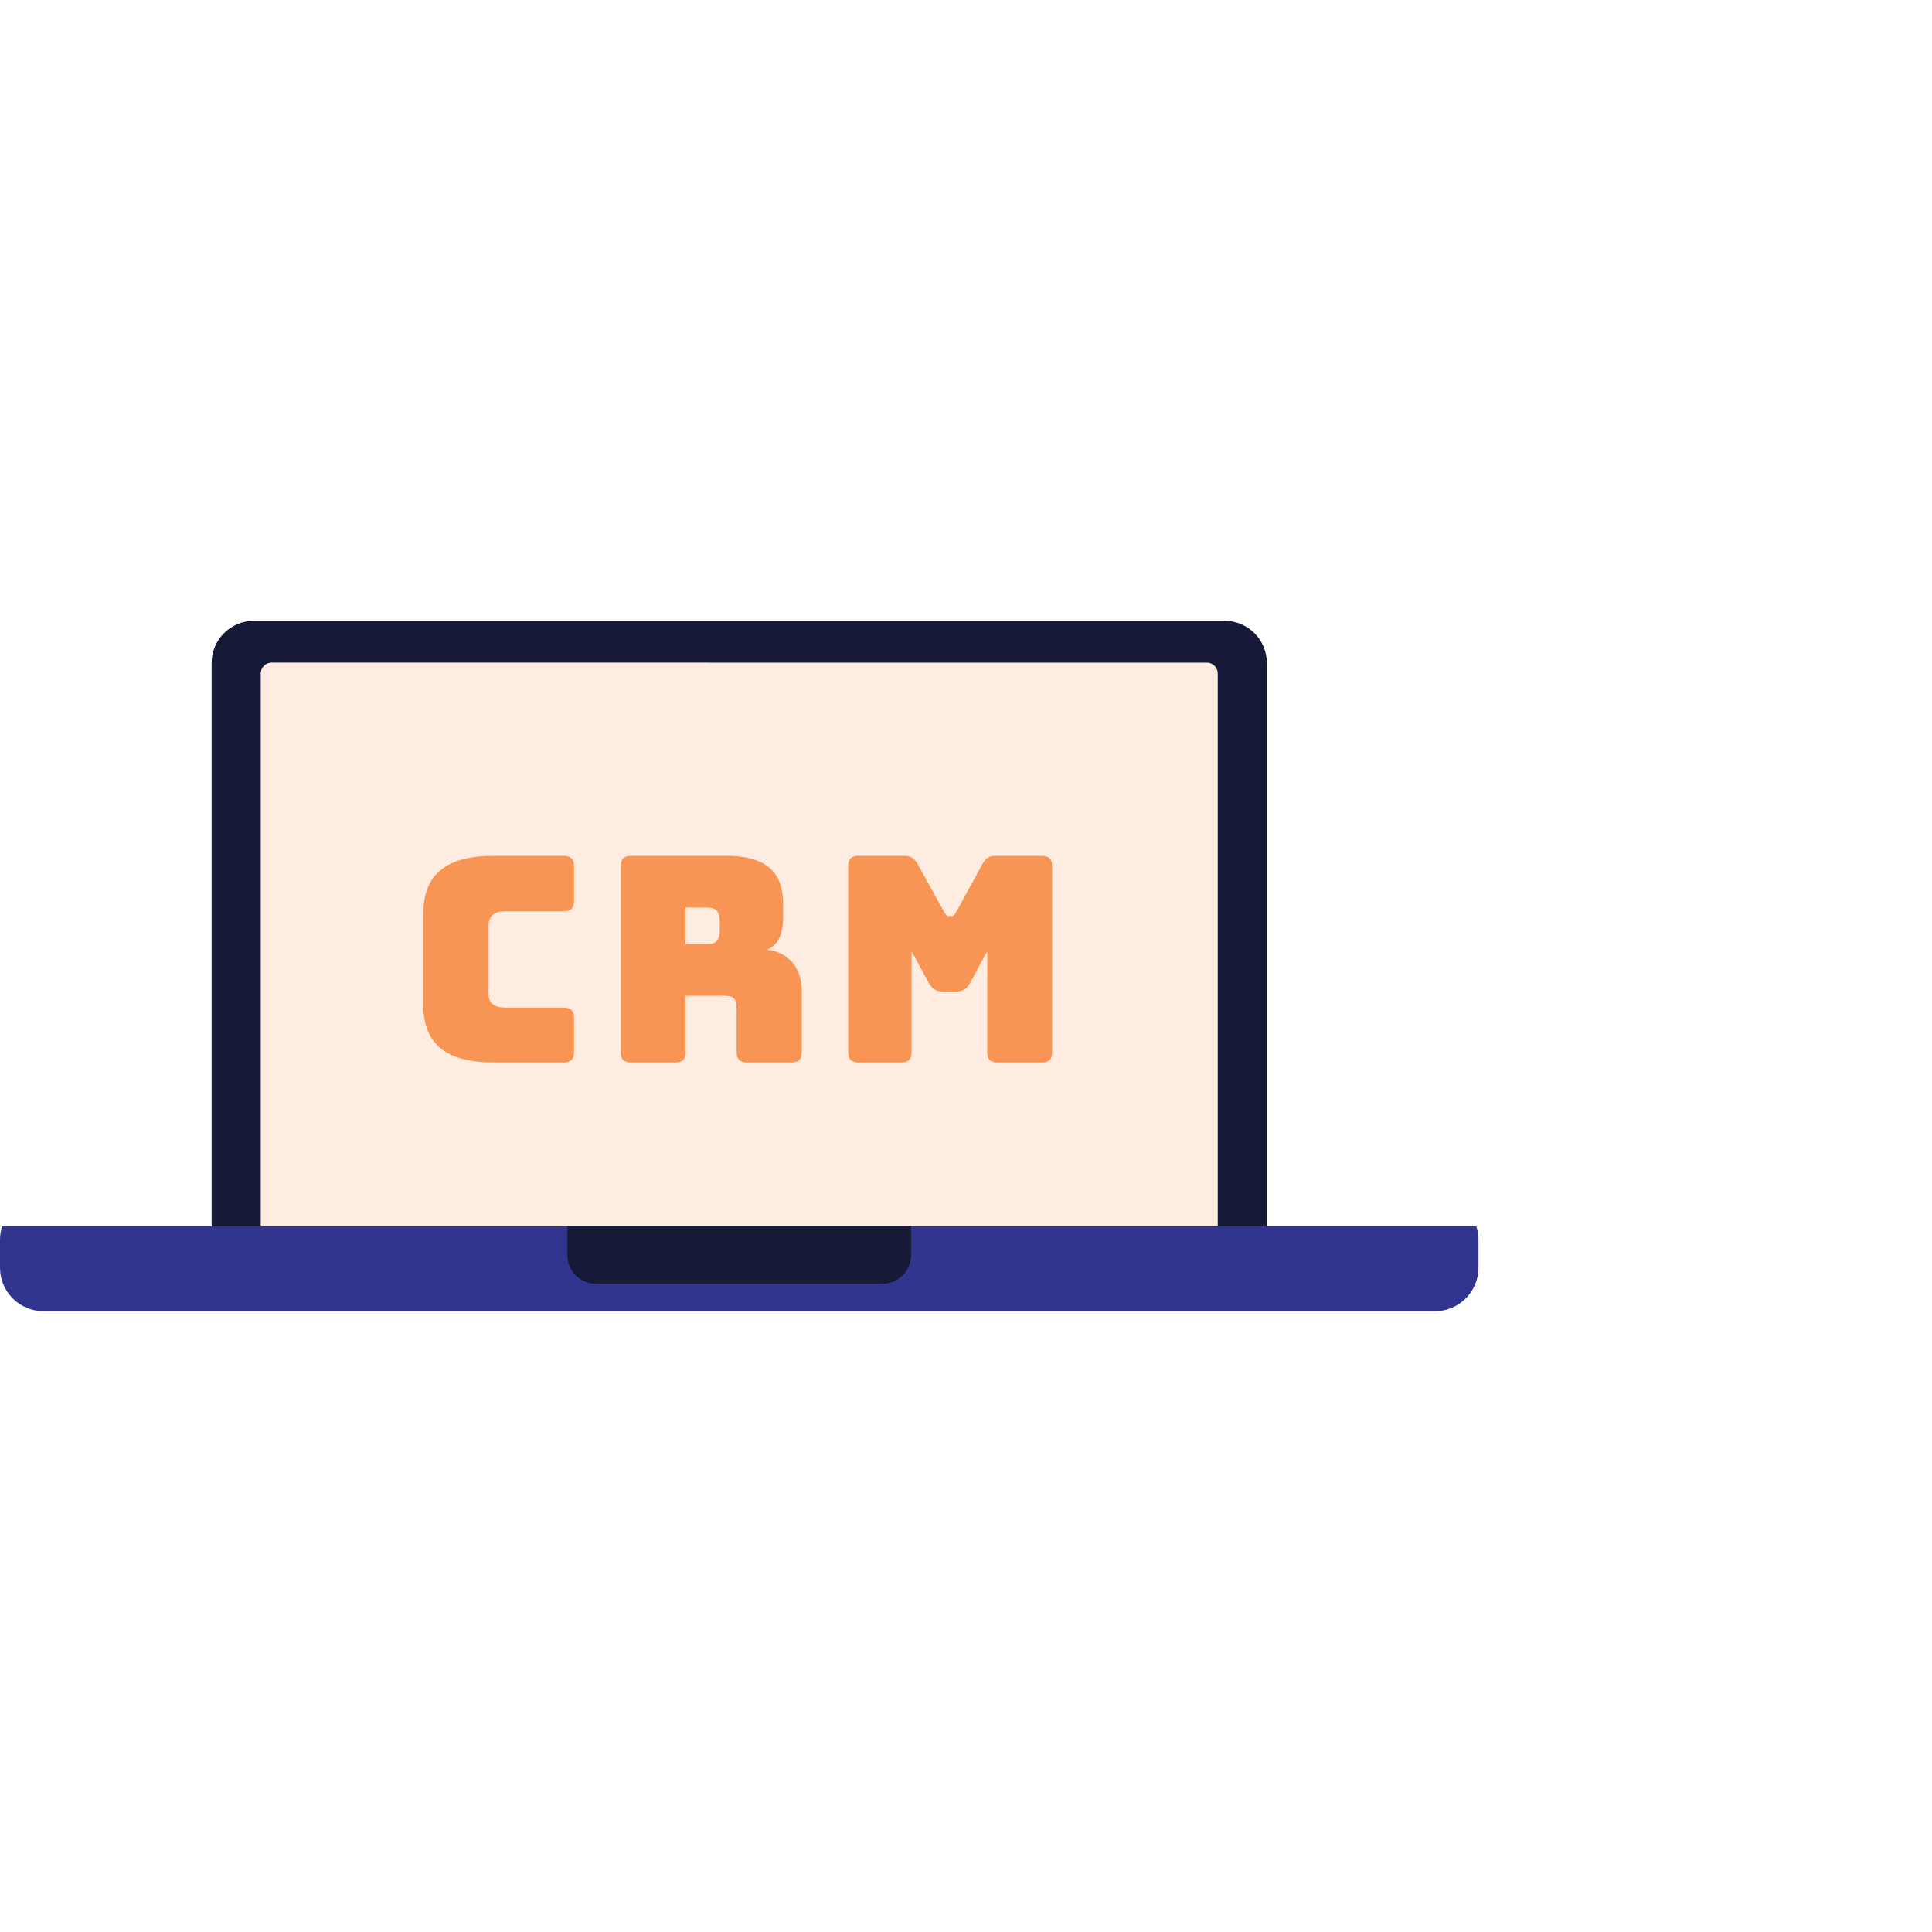
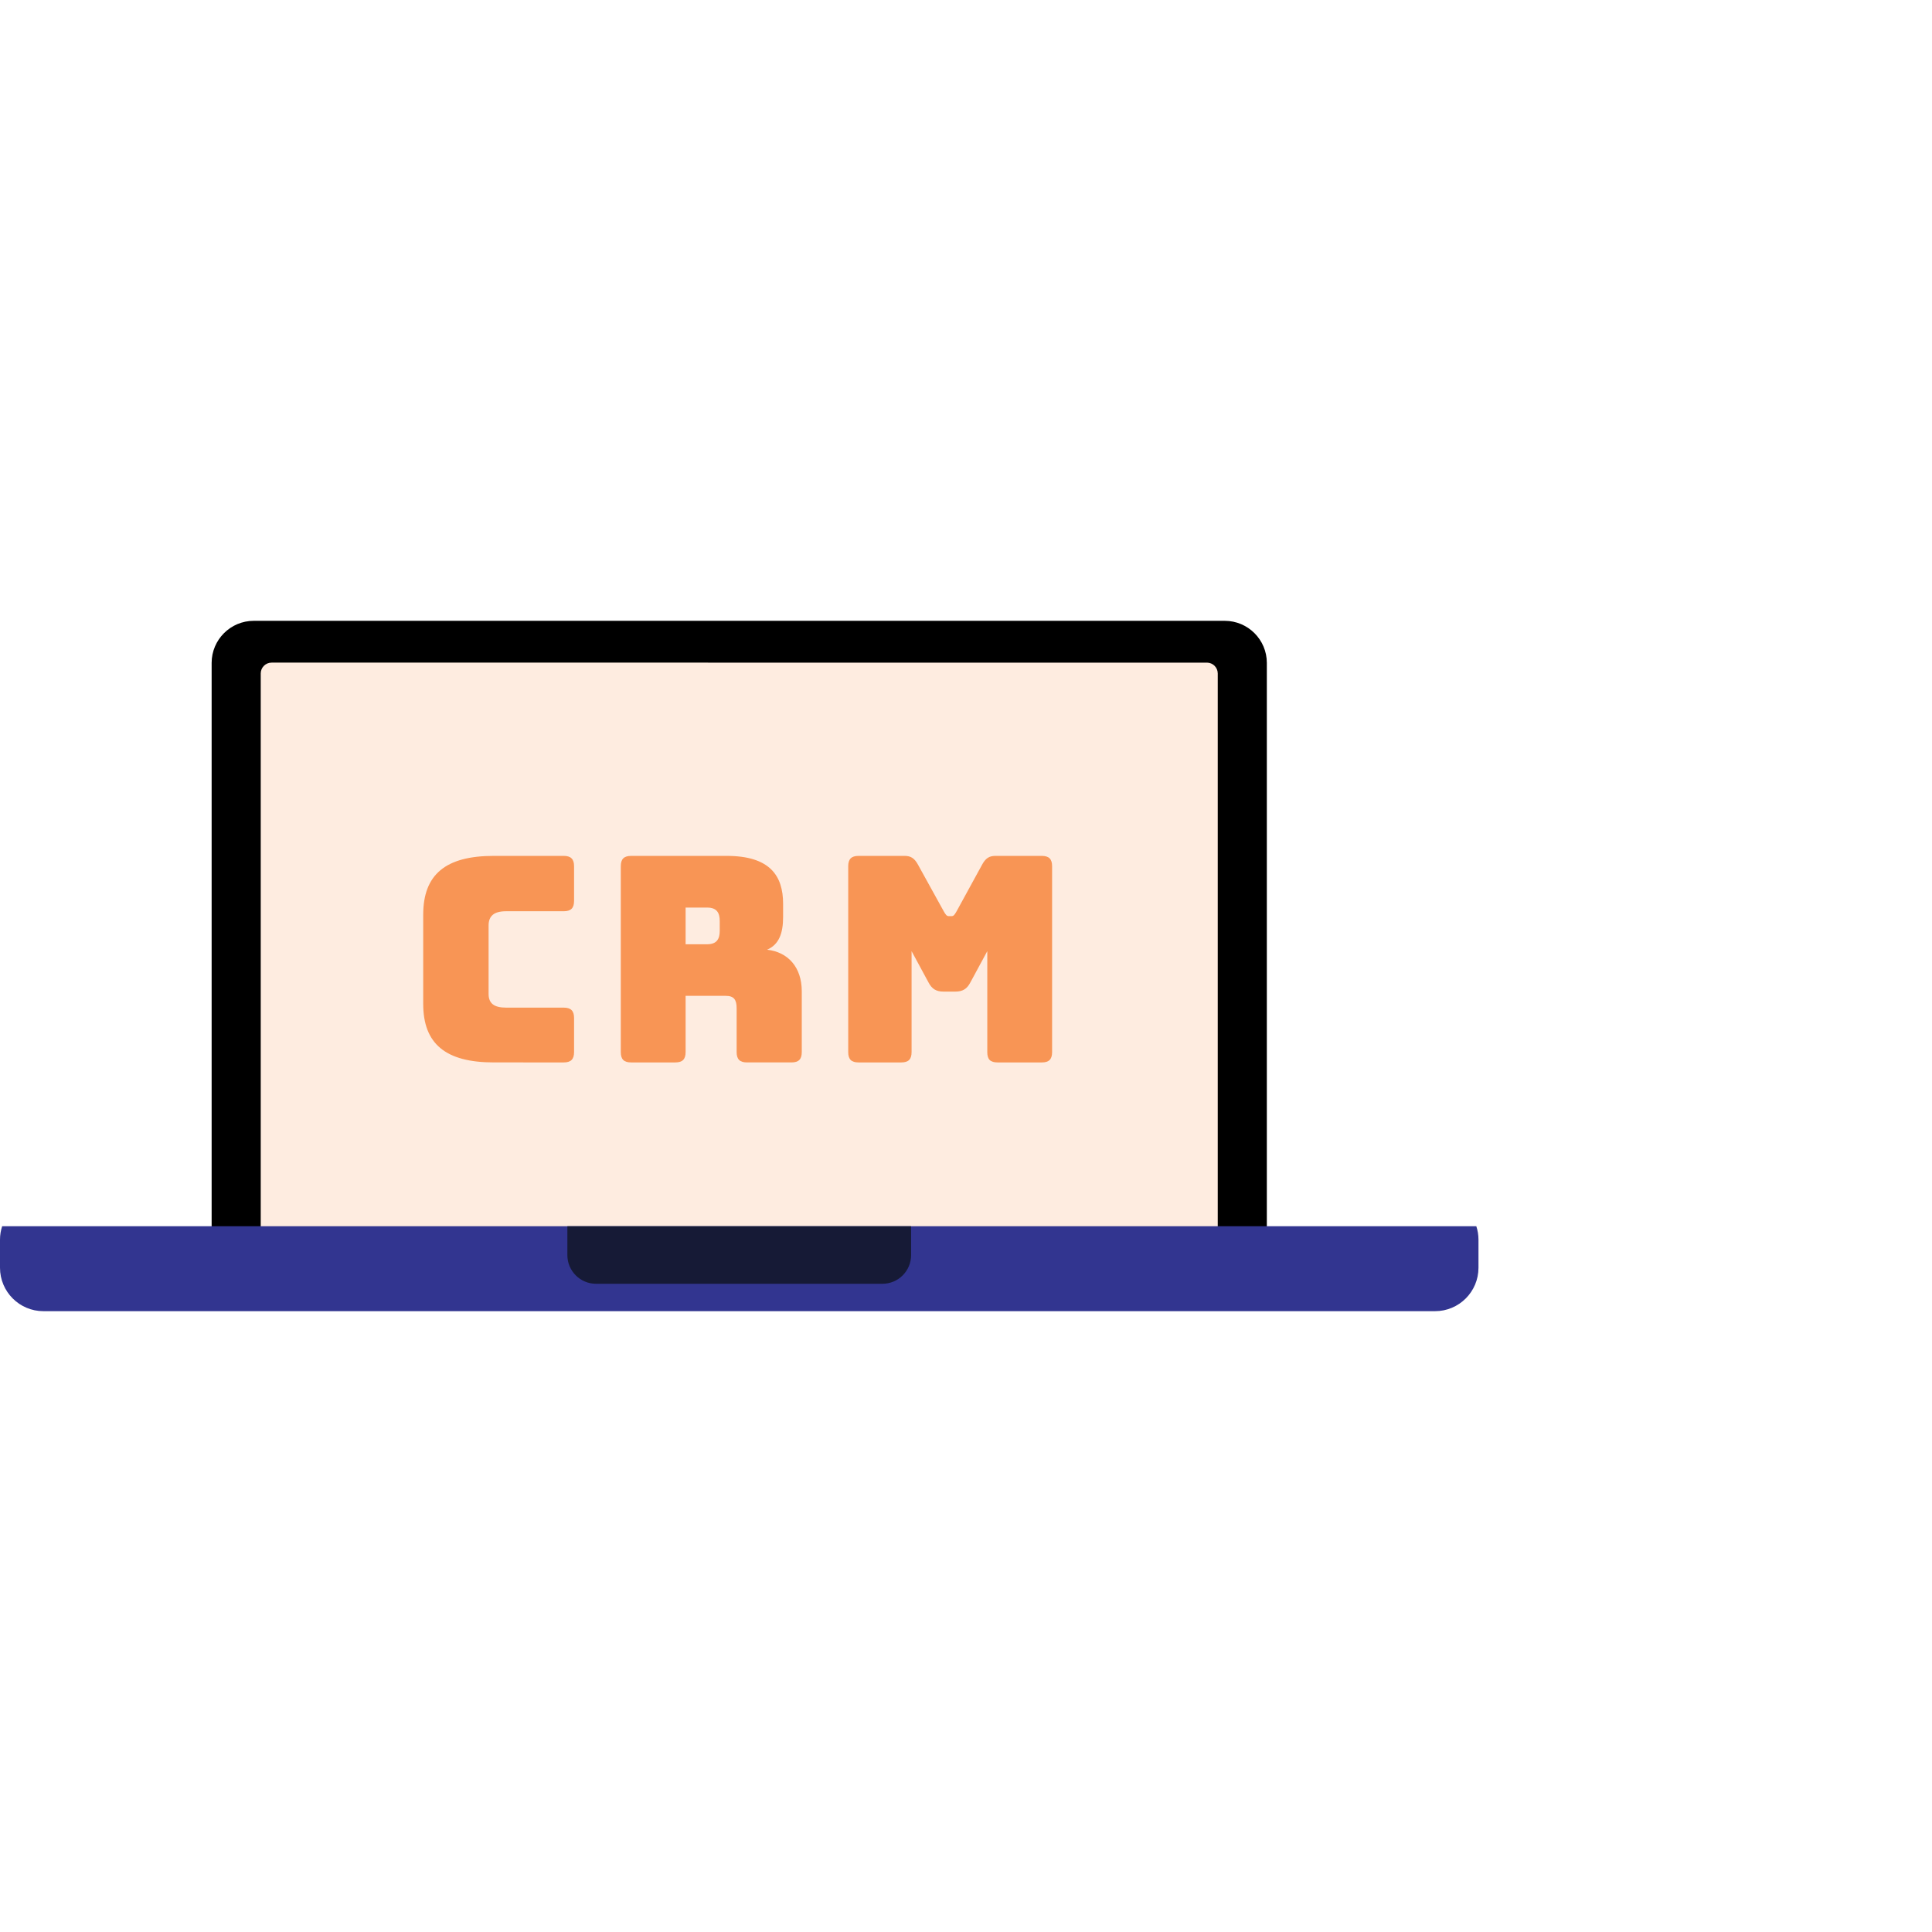
<svg xmlns="http://www.w3.org/2000/svg" width="100" height="100" viewBox="0 0 376.814 134.645" version="1.1" id="svg306">
  <defs id="defs26" />
  <path fill="none" stroke-width="2.893" stroke-linecap="round" stroke-linejoin="round" stroke="#5154ae" stroke-opacity="1" stroke-miterlimit="4" d="m 155.527,124.883 5.719,-0.883" id="path54" />
  <path fill="none" stroke-width="2.893" stroke-linecap="round" stroke-linejoin="round" stroke="#5154ae" stroke-opacity="1" stroke-miterlimit="4" d="m 151.676,122.23 -5.18,2.582" id="path74" />
  <path fill="none" stroke-width="2.893" stroke-linecap="round" stroke-linejoin="round" stroke="#5154ae" stroke-opacity="1" stroke-miterlimit="4" d="m 144.961,123.199 3.402,-4.68" id="path112" />
  <path fill="none" stroke-width="2.893" stroke-linecap="round" stroke-linejoin="round" stroke="#5154ae" stroke-opacity="1" stroke-miterlimit="4" d="m 145.191,108.844 -0.926,5.711" id="path154" />
  <path fill="none" stroke-width="2.893" stroke-linecap="round" stroke-linejoin="round" stroke="#5154ae" stroke-opacity="1" stroke-miterlimit="4" d="m 133.559,111.785 -2.879,-5.02" id="path170" />
  <path fill="none" stroke-width="2.893" stroke-linecap="round" stroke-linejoin="round" stroke="#5154ae" stroke-opacity="1" stroke-miterlimit="4" d="m 125.516,114.383 4.629,3.469" id="path242" />
  <path fill="none" stroke-width="2.893" stroke-linecap="butt" stroke-linejoin="miter" stroke="#5154ae" stroke-opacity="1" stroke-miterlimit="10" d="m 140.547,122.43 5.562,1.605" id="path258" />
  <path fill-rule="nonzero" fill="#feece0" fill-opacity="1" d="m 244.078,120.332 c 0,2.871 -2.332,5.203 -5.203,5.203 H 49.484 c -2.871,0 -5.203,-2.332 -5.203,-5.203 V 8.207 c 0,-2.871 2.332,-5.203 5.203,-5.203 H 238.875 c 2.871,0 5.203,2.332 5.203,5.203 V 120.332" id="path292" />
-   <path fill-rule="nonzero" fill="#161a36" fill-opacity="1" d="m 52.969,8.152 c -1.168,0 -2.117,0.949 -2.117,2.117 V 118.27 c 0,1.168 0.949,2.117 2.117,2.117 h 182.422 c 1.168,0 2.117,-0.949 2.117,-2.117 V 10.27 c 0,-1.168 -0.949,-2.117 -2.117,-2.117 z M 238.875,128.539 H 49.484 c -4.523,0 -8.207,-3.684 -8.207,-8.207 V 8.207 c 0,-4.523 3.684,-8.207 8.207,-8.207 H 238.875 c 4.523,0 8.207,3.684 8.207,8.207 V 120.332 c 0,4.523 -3.684,8.207 -8.207,8.207" id="path294" />
+   <path d="m 52.969,8.152 c -1.168,0 -2.117,0.949 -2.117,2.117 V 118.27 c 0,1.168 0.949,2.117 2.117,2.117 h 182.422 c 1.168,0 2.117,-0.949 2.117,-2.117 V 10.27 c 0,-1.168 -0.949,-2.117 -2.117,-2.117 z M 238.875,128.539 H 49.484 c -4.523,0 -8.207,-3.684 -8.207,-8.207 V 8.207 c 0,-4.523 3.684,-8.207 8.207,-8.207 H 238.875 c 4.523,0 8.207,3.684 8.207,8.207 V 120.332 c 0,4.523 -3.684,8.207 -8.207,8.207" id="path294" />
  <path fill-rule="nonzero" fill="#323590" fill-opacity="1" d="M 0.422,118.078 C 0.148,118.906 -1.9869157e-7,119.789 -1.9869157e-7,120.707 v 5.465 c 0,4.68 3.793,8.473 8.469,8.473 H 279.887 c 4.68,0 8.473,-3.793 8.473,-8.473 v -5.465 c 0,-0.918 -0.148,-1.801 -0.422,-2.629 H 0.422" id="path296" />
  <path fill-rule="nonzero" fill="#161a36" fill-opacity="1" d="m 110.66,118.078 v 5.633 c 0,3.086 2.5,5.59 5.586,5.59 h 55.867 c 3.086,0 5.586,-2.504 5.586,-5.59 v -5.633 h -67.039" id="path298" />
  <path fill-rule="nonzero" fill="#f89555" fill-opacity="1" d="m 109.949,86.129 c 1.391,0 2.016,-0.609 2.016,-2.016 v -6.656 c 0,-1.391 -0.625,-2.016 -2.016,-2.016 h -11.25 c -2.344,0 -3.406,-0.828 -3.406,-2.688 v -13.312 c 0,-1.891 1.062,-2.797 3.406,-2.797 h 11.25 c 1.391,0 2.016,-0.609 2.016,-2.016 v -6.766 c 0,-1.391 -0.625,-2.016 -2.016,-2.016 H 96.293 c -9.391,0 -13.75,3.641 -13.75,11.469 v 17.406 c 0,7.766 4.359,11.406 13.75,11.406 z m 0,0" id="path300" />
  <path fill-rule="nonzero" fill="#f89555" fill-opacity="1" d="m 133.719,55.926 h 4.203 c 1.953,0 2.453,1.109 2.453,2.625 v 1.906 c 0,1.5 -0.5,2.625 -2.453,2.625 h -4.203 z m -2.016,30.203 c 1.406,0 2.016,-0.609 2.016,-2.016 v -10.969 h 7.828 c 1.578,0 2.125,0.734 2.125,2.406 v 8.562 c 0,1.406 0.625,2.016 2.016,2.016 h 8.672 c 1.406,0 2.016,-0.609 2.016,-2.016 v -11.859 c 0,-4.703 -2.688,-7.656 -6.766,-8.109 2.344,-1 3.125,-3.25 3.125,-6.375 v -2.578 c 0,-5.531 -2.625,-9.344 -11.016,-9.344 h -18.625 c -1.406,0 -2.016,0.625 -2.016,2.016 v 36.25 c 0,1.406 0.609,2.016 2.016,2.016 z m 0,0" id="path302" />
  <path fill-rule="nonzero" fill="#f89555" fill-opacity="1" d="m 175.777,86.129 c 1.406,0 2.016,-0.609 2.016,-2.016 v -19.688 l 3.297,6.094 c 0.672,1.297 1.516,1.797 2.969,1.797 h 2.234 c 1.453,0 2.297,-0.5 2.969,-1.797 l 3.297,-6.094 v 19.688 c 0,1.406 0.562,2.016 2.016,2.016 h 8.625 c 1.391,0 2,-0.609 2,-2.016 v -36.25 c 0,-1.391 -0.609,-2.016 -2,-2.016 h -9.062 c -1.188,0 -1.906,0.453 -2.578,1.688 l -4.984,9.109 c -0.391,0.672 -0.562,0.953 -1,0.953 h -0.5 c -0.453,0 -0.625,-0.281 -1.016,-0.953 l -5.031,-9.109 c -0.672,-1.234 -1.406,-1.688 -2.578,-1.688 h -9 c -1.406,0 -2.016,0.625 -2.016,2.016 v 36.25 c 0,1.406 0.609,2.016 2.016,2.016 z m 0,0" id="path304" />
</svg>
